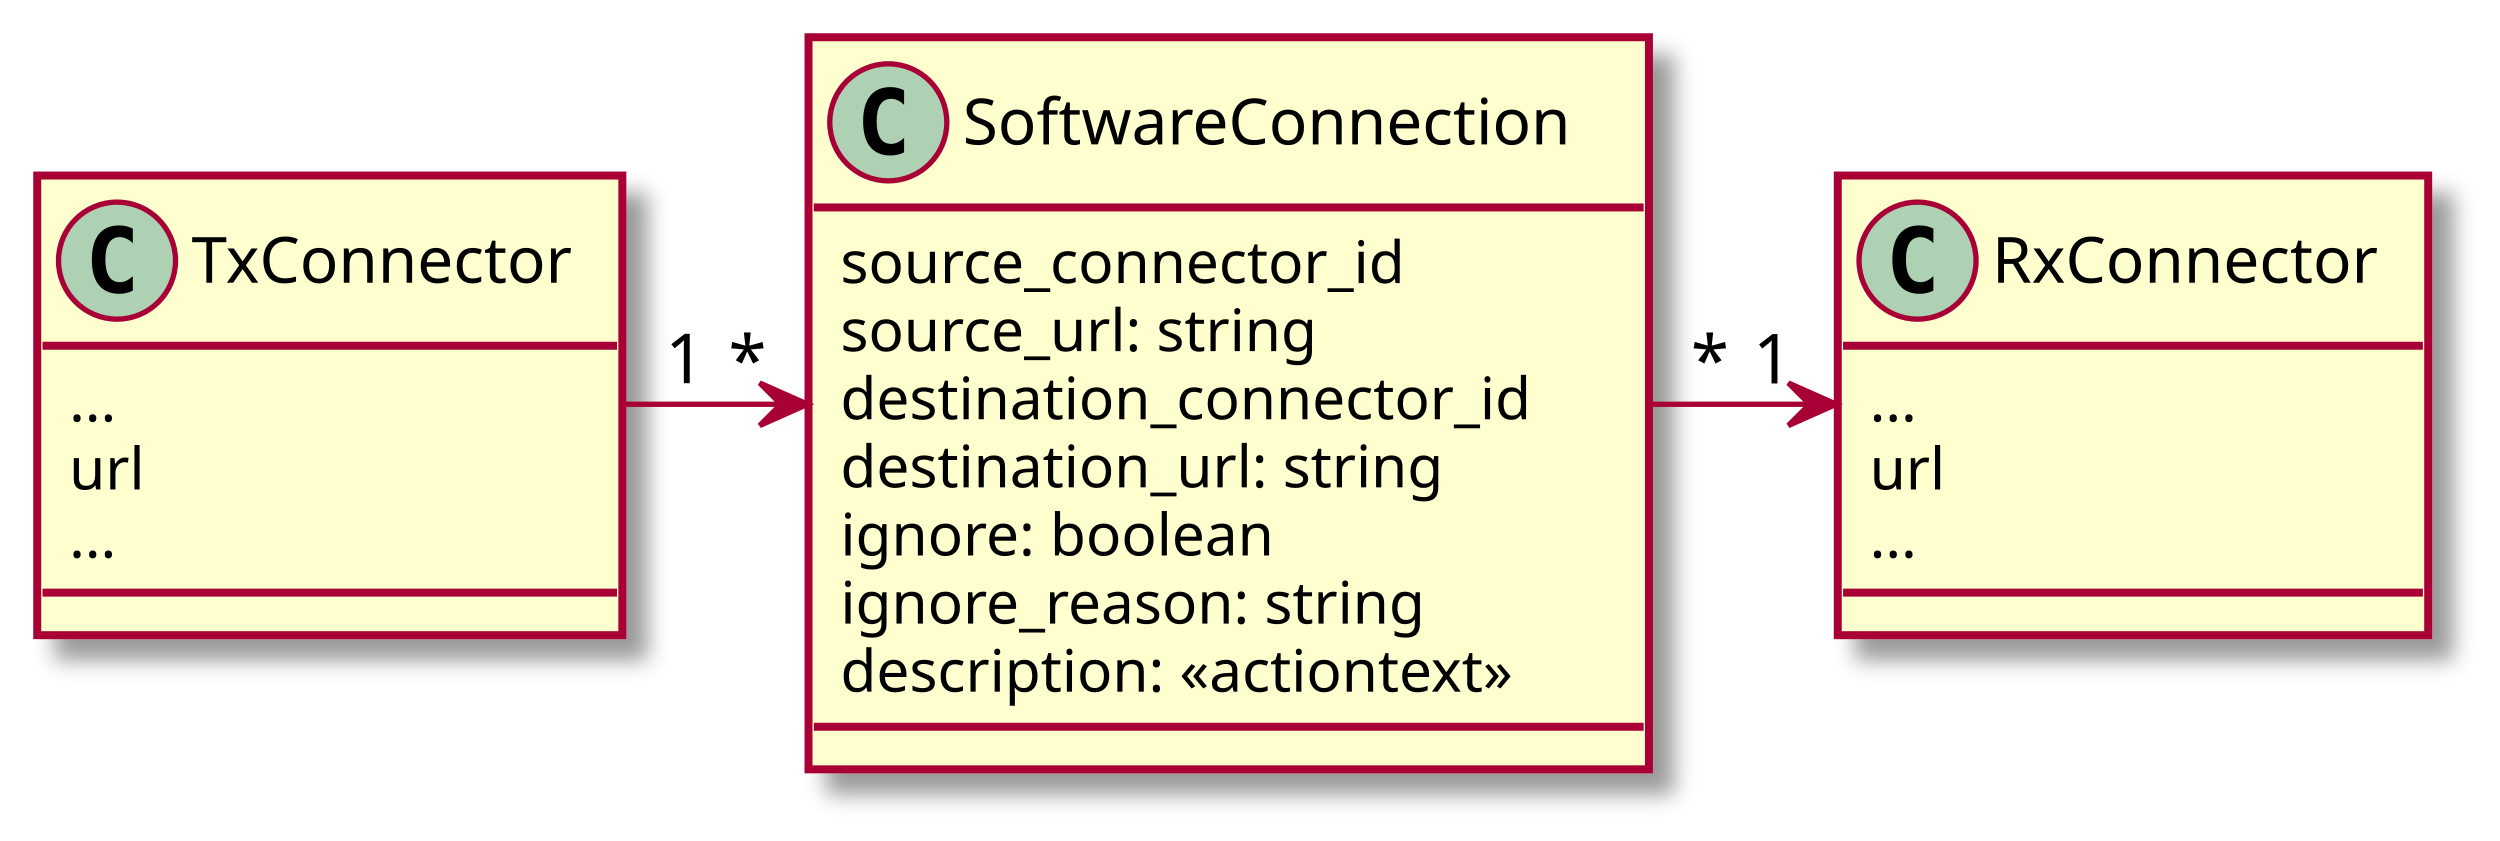
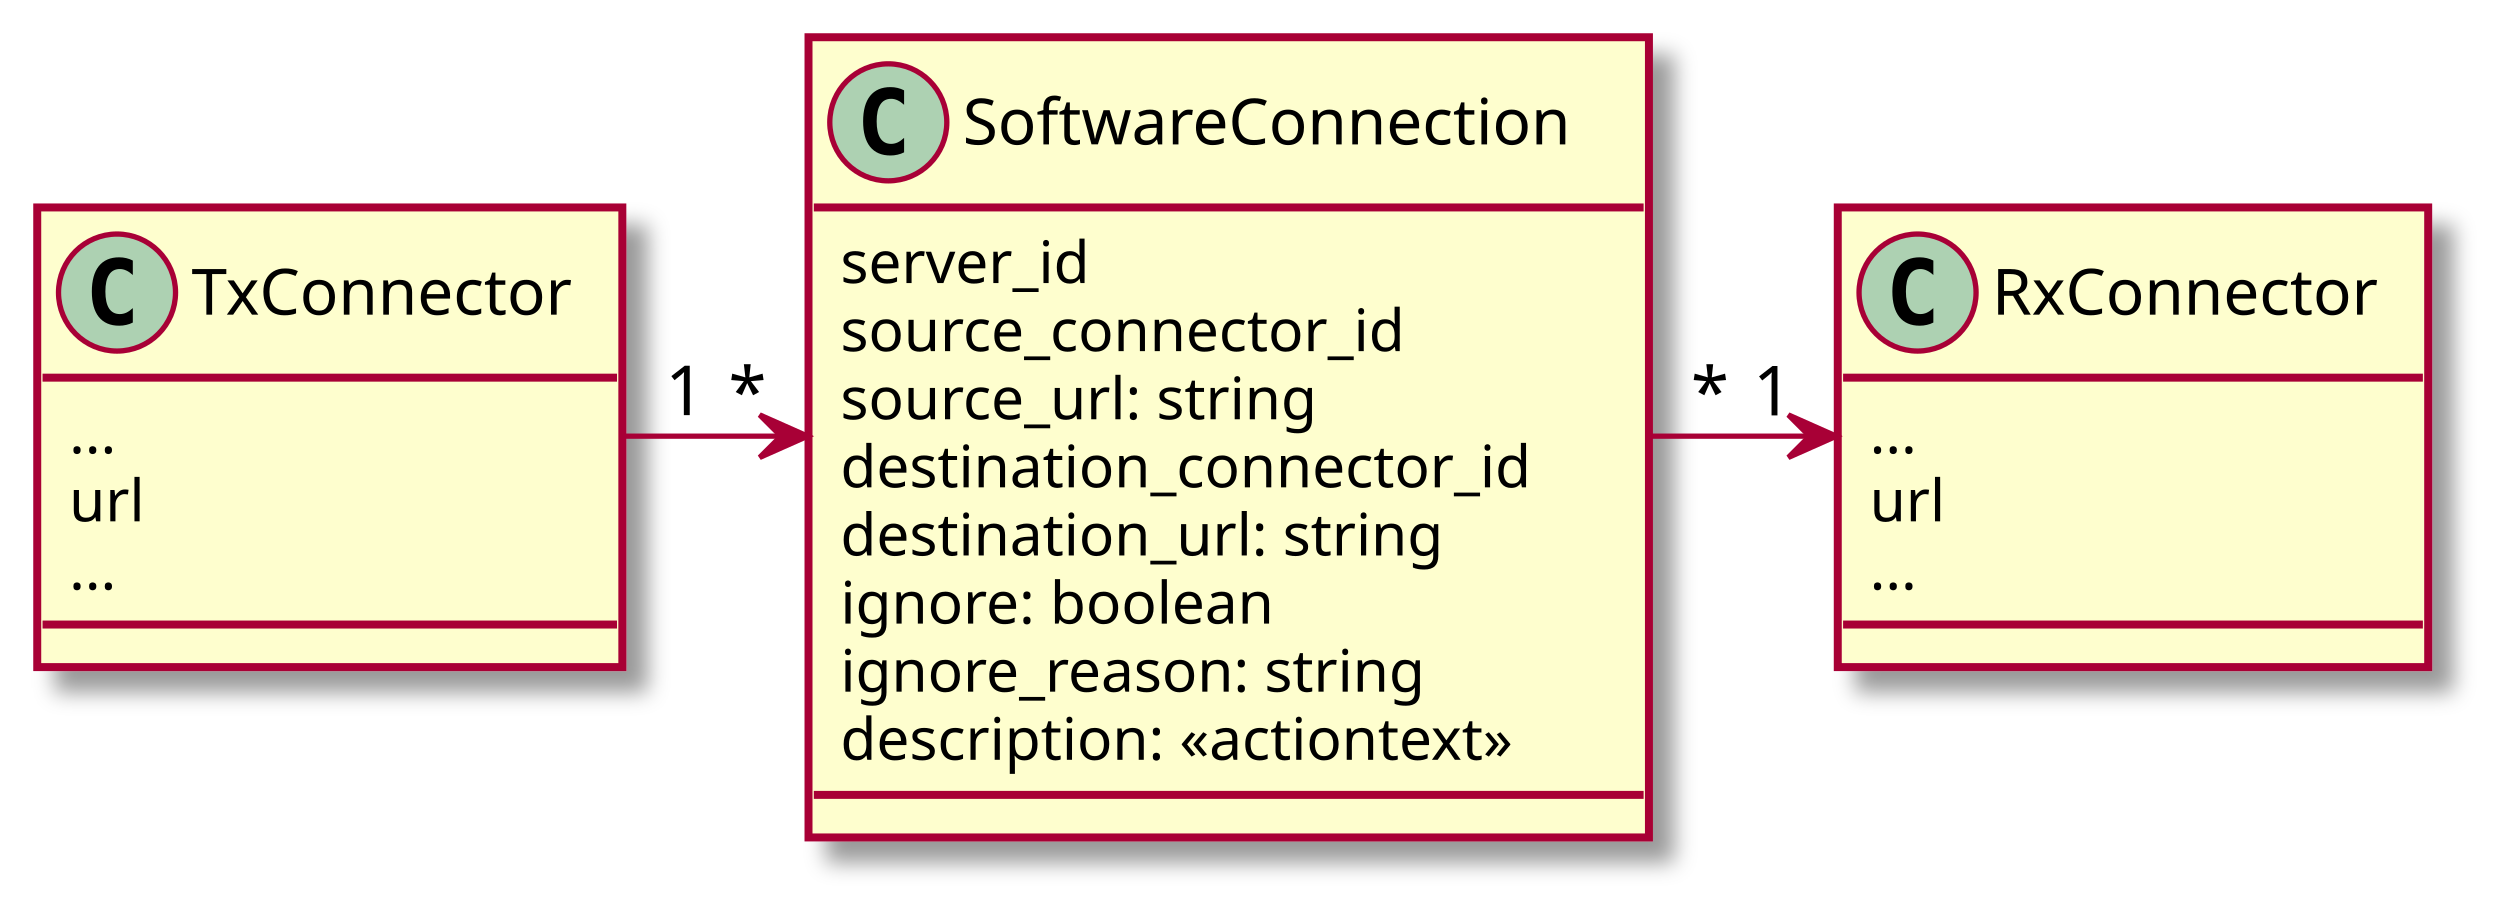
- <svg xmlns="http://www.w3.org/2000/svg" contentScriptType="application/ecmascript" contentStyleType="text/css" height="158px" preserveAspectRatio="none" style="width:470px;height:158px;background:#FFFFFF;" version="1.1" viewBox="0 0 470 158" width="470px" zoomAndPan="magnify">
+ <svg xmlns="http://www.w3.org/2000/svg" contentScriptType="application/ecmascript" contentStyleType="text/css" height="171px" preserveAspectRatio="none" style="width:470px;height:171px;background:#FFFFFF;" version="1.1" viewBox="0 0 470 171" width="470px" zoomAndPan="magnify">
  <defs>
-     <filter height="300%" id="fovbg3swr0iqf" width="300%" x="-1" y="-1">
+     <filter height="300%" id="ft7la5rcx3qwz" width="300%" x="-1" y="-1">
      <feGaussianBlur result="blurOut" stdDeviation="2.0" />
      <feColorMatrix in="blurOut" result="blurOut2" type="matrix" values="0 0 0 0 0 0 0 0 0 0 0 0 0 0 0 0 0 0 .4 0" />
      <feOffset dx="4.0" dy="4.0" in="blurOut2" result="blurOut3" />
      <feBlend in="SourceGraphic" in2="blurOut3" mode="normal" />
    </filter>
  </defs>
  <g>
-     <rect codeLine="2" fill="#FEFECE" filter="url(#fovbg3swr0iqf)" height="86.414" id="TxConnector" style="stroke:#A80036;stroke-width:1.5;" width="110" x="7" y="33" />
-     <ellipse cx="22" cy="49" fill="#ADD1B2" rx="11" ry="11" style="stroke:#A80036;stroke-width:1.0;" />
-     <path d="M24.969,54.641 Q24.391,54.938 23.75,55.078 Q23.109,55.234 22.406,55.234 Q19.906,55.234 18.578,53.594 Q17.266,51.938 17.266,48.812 Q17.266,45.688 18.578,44.031 Q19.906,42.375 22.406,42.375 Q23.109,42.375 23.75,42.531 Q24.406,42.688 24.969,42.984 L24.969,45.703 Q24.344,45.125 23.75,44.859 Q23.156,44.578 22.531,44.578 Q21.188,44.578 20.5,45.656 Q19.812,46.719 19.812,48.812 Q19.812,50.906 20.5,51.984 Q21.188,53.047 22.531,53.047 Q23.156,53.047 23.75,52.781 Q24.344,52.5 24.969,51.922 L24.969,54.641 Z " fill="#000000" />
-     <text fill="#000000" font-family="sans-serif" font-size="12" lengthAdjust="spacing" textLength="78" x="36" y="53.154">TxConnector</text>
-     <line style="stroke:#A80036;stroke-width:1.5;" x1="8" x2="116" y1="65" y2="65" />
-     <text fill="#000000" font-family="sans-serif" font-size="11" lengthAdjust="spacing" textLength="12" x="13" y="79.21">...</text>
-     <text fill="#000000" font-family="sans-serif" font-size="11" lengthAdjust="spacing" textLength="15" x="13" y="92.015">url</text>
-     <text fill="#000000" font-family="sans-serif" font-size="11" lengthAdjust="spacing" textLength="12" x="13" y="104.82">...</text>
-     <line style="stroke:#A80036;stroke-width:1.5;" x1="8" x2="116" y1="111.414" y2="111.414" />
-     <rect codeLine="8" fill="#FEFECE" filter="url(#fovbg3swr0iqf)" height="137.633" id="SoftwareConnection" style="stroke:#A80036;stroke-width:1.5;" width="158" x="152" y="7" />
+     <rect codeLine="2" fill="#FEFECE" filter="url(#ft7la5rcx3qwz)" height="86.414" id="TxConnector" style="stroke:#A80036;stroke-width:1.5;" width="110" x="7" y="39" />
+     <ellipse cx="22" cy="55" fill="#ADD1B2" rx="11" ry="11" style="stroke:#A80036;stroke-width:1.0;" />
+     <path d="M24.969,60.641 Q24.391,60.938 23.75,61.078 Q23.109,61.234 22.406,61.234 Q19.906,61.234 18.578,59.594 Q17.266,57.938 17.266,54.812 Q17.266,51.688 18.578,50.031 Q19.906,48.375 22.406,48.375 Q23.109,48.375 23.75,48.531 Q24.406,48.688 24.969,48.984 L24.969,51.703 Q24.344,51.125 23.75,50.859 Q23.156,50.578 22.531,50.578 Q21.188,50.578 20.5,51.656 Q19.812,52.719 19.812,54.812 Q19.812,56.906 20.5,57.984 Q21.188,59.047 22.531,59.047 Q23.156,59.047 23.75,58.781 Q24.344,58.5 24.969,57.922 L24.969,60.641 Z " fill="#000000" />
+     <text fill="#000000" font-family="sans-serif" font-size="12" lengthAdjust="spacing" textLength="78" x="36" y="59.154">TxConnector</text>
+     <line style="stroke:#A80036;stroke-width:1.5;" x1="8" x2="116" y1="71" y2="71" />
+     <text fill="#000000" font-family="sans-serif" font-size="11" lengthAdjust="spacing" textLength="12" x="13" y="85.21">...</text>
+     <text fill="#000000" font-family="sans-serif" font-size="11" lengthAdjust="spacing" textLength="15" x="13" y="98.015">url</text>
+     <text fill="#000000" font-family="sans-serif" font-size="11" lengthAdjust="spacing" textLength="12" x="13" y="110.82">...</text>
+     <line style="stroke:#A80036;stroke-width:1.5;" x1="8" x2="116" y1="117.414" y2="117.414" />
+     <rect codeLine="8" fill="#FEFECE" filter="url(#ft7la5rcx3qwz)" height="150.438" id="SoftwareConnection" style="stroke:#A80036;stroke-width:1.5;" width="158" x="152" y="7" />
    <ellipse cx="167" cy="23" fill="#ADD1B2" rx="11" ry="11" style="stroke:#A80036;stroke-width:1.0;" />
    <path d="M169.969,28.641 Q169.391,28.938 168.75,29.078 Q168.109,29.234 167.406,29.234 Q164.906,29.234 163.578,27.594 Q162.266,25.938 162.266,22.812 Q162.266,19.688 163.578,18.031 Q164.906,16.375 167.406,16.375 Q168.109,16.375 168.75,16.531 Q169.406,16.688 169.969,16.984 L169.969,19.703 Q169.344,19.125 168.75,18.859 Q168.156,18.578 167.531,18.578 Q166.188,18.578 165.5,19.656 Q164.812,20.719 164.812,22.812 Q164.812,24.906 165.5,25.984 Q166.188,27.047 167.531,27.047 Q168.156,27.047 168.75,26.781 Q169.344,26.5 169.969,25.922 L169.969,28.641 Z " fill="#000000" />
    <text fill="#000000" font-family="sans-serif" font-size="12" lengthAdjust="spacing" textLength="126" x="181" y="27.154">SoftwareConnection</text>
    <line style="stroke:#A80036;stroke-width:1.5;" x1="153" x2="309" y1="39" y2="39" />
-     <text fill="#000000" font-family="sans-serif" font-size="11" lengthAdjust="spacing" textLength="117" x="158" y="53.21">source_connector_id</text>
-     <text fill="#000000" font-family="sans-serif" font-size="11" lengthAdjust="spacing" textLength="101" x="158" y="66.015">source_url: string</text>
-     <text fill="#000000" font-family="sans-serif" font-size="11" lengthAdjust="spacing" textLength="141" x="158" y="78.82">destination_connector_id</text>
-     <text fill="#000000" font-family="sans-serif" font-size="11" lengthAdjust="spacing" textLength="125" x="158" y="91.624">destination_url: string</text>
-     <text fill="#000000" font-family="sans-serif" font-size="11" lengthAdjust="spacing" textLength="89" x="158" y="104.429">ignore: boolean</text>
-     <text fill="#000000" font-family="sans-serif" font-size="11" lengthAdjust="spacing" textLength="123" x="158" y="117.234">ignore_reason: string</text>
-     <text fill="#000000" font-family="sans-serif" font-size="11" lengthAdjust="spacing" textLength="140" x="158" y="130.039">description: «actiontext»</text>
-     <line style="stroke:#A80036;stroke-width:1.5;" x1="153" x2="309" y1="136.633" y2="136.633" />
-     <rect codeLine="18" fill="#FEFECE" filter="url(#fovbg3swr0iqf)" height="86.414" id="RxConnector" style="stroke:#A80036;stroke-width:1.5;" width="111" x="345.5" y="33" />
-     <ellipse cx="360.5" cy="49" fill="#ADD1B2" rx="11" ry="11" style="stroke:#A80036;stroke-width:1.0;" />
-     <path d="M363.469,54.641 Q362.891,54.938 362.25,55.078 Q361.609,55.234 360.906,55.234 Q358.406,55.234 357.078,53.594 Q355.766,51.938 355.766,48.812 Q355.766,45.688 357.078,44.031 Q358.406,42.375 360.906,42.375 Q361.609,42.375 362.25,42.531 Q362.906,42.688 363.469,42.984 L363.469,45.703 Q362.844,45.125 362.25,44.859 Q361.656,44.578 361.031,44.578 Q359.688,44.578 359,45.656 Q358.312,46.719 358.312,48.812 Q358.312,50.906 359,51.984 Q359.688,53.047 361.031,53.047 Q361.656,53.047 362.25,52.781 Q362.844,52.5 363.469,51.922 L363.469,54.641 Z " fill="#000000" />
-     <text fill="#000000" font-family="sans-serif" font-size="12" lengthAdjust="spacing" textLength="79" x="374.5" y="53.154">RxConnector</text>
-     <line style="stroke:#A80036;stroke-width:1.5;" x1="346.5" x2="455.5" y1="65" y2="65" />
-     <text fill="#000000" font-family="sans-serif" font-size="11" lengthAdjust="spacing" textLength="12" x="351.5" y="79.21">...</text>
-     <text fill="#000000" font-family="sans-serif" font-size="11" lengthAdjust="spacing" textLength="15" x="351.5" y="92.015">url</text>
-     <text fill="#000000" font-family="sans-serif" font-size="11" lengthAdjust="spacing" textLength="12" x="351.5" y="104.82">...</text>
-     <line style="stroke:#A80036;stroke-width:1.5;" x1="346.5" x2="455.5" y1="111.414" y2="111.414" />
-     <path codeLine="24" d="M117.12,76 C126.97,76 136.82,76 146.67,76 " fill="none" id="TxConnector-to-SoftwareConnection" style="stroke:#A80036;stroke-width:1.0;" />
-     <polygon fill="#A80036" points="151.82,76,142.82,72,146.82,76,142.82,80,151.82,76" style="stroke:#A80036;stroke-width:1.0;" />
-     <text fill="#000000" font-family="sans-serif" font-size="13" lengthAdjust="spacing" textLength="8" x="125.064" y="72.04">1</text>
-     <text fill="#000000" font-family="sans-serif" font-size="13" lengthAdjust="spacing" textLength="7" x="136.94" y="72.376">*</text>
-     <path codeLine="25" d="M310.02,76 C320.01,76 330,76 339.98,76 " fill="none" id="SoftwareConnection-to-RxConnector" style="stroke:#A80036;stroke-width:1.0;" />
-     <polygon fill="#A80036" points="345.21,76,336.21,72,340.21,76,336.21,80,345.21,76" style="stroke:#A80036;stroke-width:1.0;" />
-     <text fill="#000000" font-family="sans-serif" font-size="13" lengthAdjust="spacing" textLength="7" x="317.885" y="72.376">*</text>
-     <text fill="#000000" font-family="sans-serif" font-size="13" lengthAdjust="spacing" textLength="8" x="329.549" y="72.088">1</text>
+     <text fill="#000000" font-family="sans-serif" font-size="11" lengthAdjust="spacing" textLength="53" x="158" y="53.21">server_id</text>
+     <text fill="#000000" font-family="sans-serif" font-size="11" lengthAdjust="spacing" textLength="117" x="158" y="66.015">source_connector_id</text>
+     <text fill="#000000" font-family="sans-serif" font-size="11" lengthAdjust="spacing" textLength="101" x="158" y="78.82">source_url: string</text>
+     <text fill="#000000" font-family="sans-serif" font-size="11" lengthAdjust="spacing" textLength="141" x="158" y="91.624">destination_connector_id</text>
+     <text fill="#000000" font-family="sans-serif" font-size="11" lengthAdjust="spacing" textLength="125" x="158" y="104.429">destination_url: string</text>
+     <text fill="#000000" font-family="sans-serif" font-size="11" lengthAdjust="spacing" textLength="89" x="158" y="117.234">ignore: boolean</text>
+     <text fill="#000000" font-family="sans-serif" font-size="11" lengthAdjust="spacing" textLength="123" x="158" y="130.039">ignore_reason: string</text>
+     <text fill="#000000" font-family="sans-serif" font-size="11" lengthAdjust="spacing" textLength="140" x="158" y="142.843">description: «actiontext»</text>
+     <line style="stroke:#A80036;stroke-width:1.5;" x1="153" x2="309" y1="149.438" y2="149.438" />
+     <rect codeLine="19" fill="#FEFECE" filter="url(#ft7la5rcx3qwz)" height="86.414" id="RxConnector" style="stroke:#A80036;stroke-width:1.5;" width="111" x="345.5" y="39" />
+     <ellipse cx="360.5" cy="55" fill="#ADD1B2" rx="11" ry="11" style="stroke:#A80036;stroke-width:1.0;" />
+     <path d="M363.469,60.641 Q362.891,60.938 362.25,61.078 Q361.609,61.234 360.906,61.234 Q358.406,61.234 357.078,59.594 Q355.766,57.938 355.766,54.812 Q355.766,51.688 357.078,50.031 Q358.406,48.375 360.906,48.375 Q361.609,48.375 362.25,48.531 Q362.906,48.688 363.469,48.984 L363.469,51.703 Q362.844,51.125 362.25,50.859 Q361.656,50.578 361.031,50.578 Q359.688,50.578 359,51.656 Q358.312,52.719 358.312,54.812 Q358.312,56.906 359,57.984 Q359.688,59.047 361.031,59.047 Q361.656,59.047 362.25,58.781 Q362.844,58.5 363.469,57.922 L363.469,60.641 Z " fill="#000000" />
+     <text fill="#000000" font-family="sans-serif" font-size="12" lengthAdjust="spacing" textLength="79" x="374.5" y="59.154">RxConnector</text>
+     <line style="stroke:#A80036;stroke-width:1.5;" x1="346.5" x2="455.5" y1="71" y2="71" />
+     <text fill="#000000" font-family="sans-serif" font-size="11" lengthAdjust="spacing" textLength="12" x="351.5" y="85.21">...</text>
+     <text fill="#000000" font-family="sans-serif" font-size="11" lengthAdjust="spacing" textLength="15" x="351.5" y="98.015">url</text>
+     <text fill="#000000" font-family="sans-serif" font-size="11" lengthAdjust="spacing" textLength="12" x="351.5" y="110.82">...</text>
+     <line style="stroke:#A80036;stroke-width:1.5;" x1="346.5" x2="455.5" y1="117.414" y2="117.414" />
+     <path codeLine="25" d="M117.12,82 C126.97,82 136.82,82 146.67,82 " fill="none" id="TxConnector-to-SoftwareConnection" style="stroke:#A80036;stroke-width:1.0;" />
+     <polygon fill="#A80036" points="151.82,82,142.82,78,146.82,82,142.82,86,151.82,82" style="stroke:#A80036;stroke-width:1.0;" />
+     <text fill="#000000" font-family="sans-serif" font-size="13" lengthAdjust="spacing" textLength="8" x="125.064" y="78.04">1</text>
+     <text fill="#000000" font-family="sans-serif" font-size="13" lengthAdjust="spacing" textLength="7" x="136.94" y="78.338">*</text>
+     <path codeLine="26" d="M310.02,82 C320.01,82 330,82 339.98,82 " fill="none" id="SoftwareConnection-to-RxConnector" style="stroke:#A80036;stroke-width:1.0;" />
+     <polygon fill="#A80036" points="345.21,82,336.21,78,340.21,82,336.21,86,345.21,82" style="stroke:#A80036;stroke-width:1.0;" />
+     <text fill="#000000" font-family="sans-serif" font-size="13" lengthAdjust="spacing" textLength="7" x="317.885" y="78.338">*</text>
+     <text fill="#000000" font-family="sans-serif" font-size="13" lengthAdjust="spacing" textLength="8" x="329.549" y="78.088">1</text>
  </g>
</svg>
